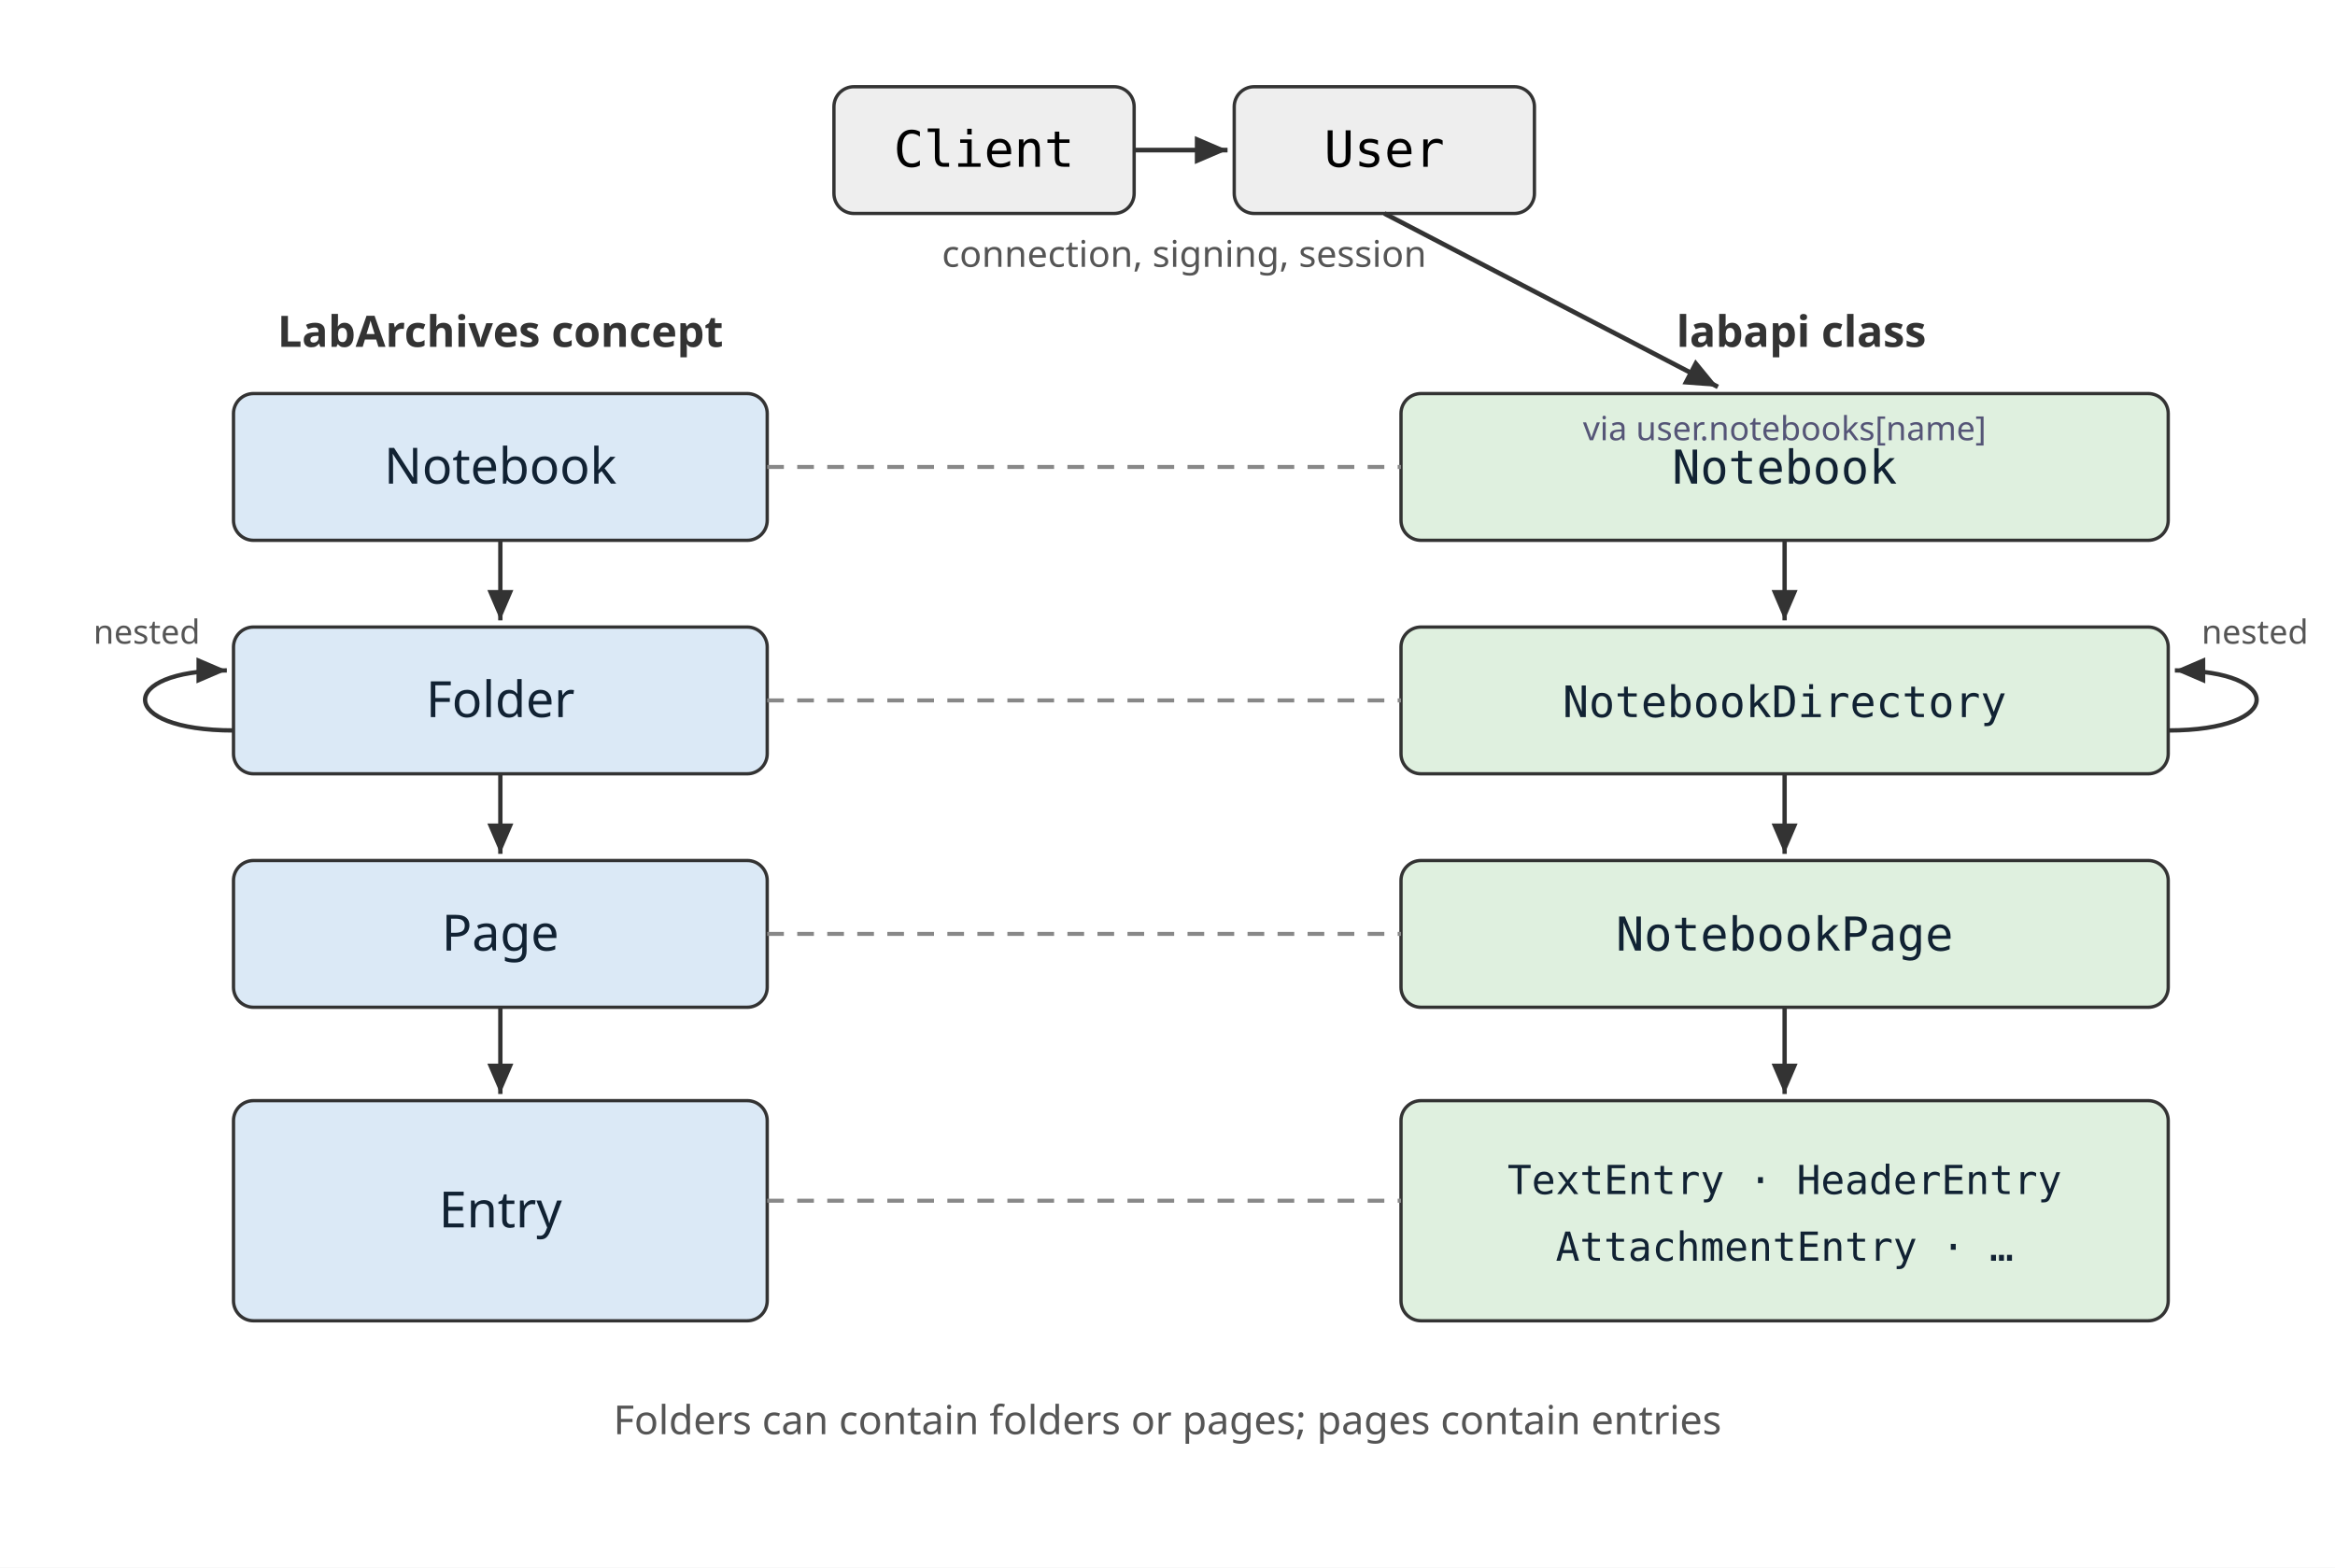
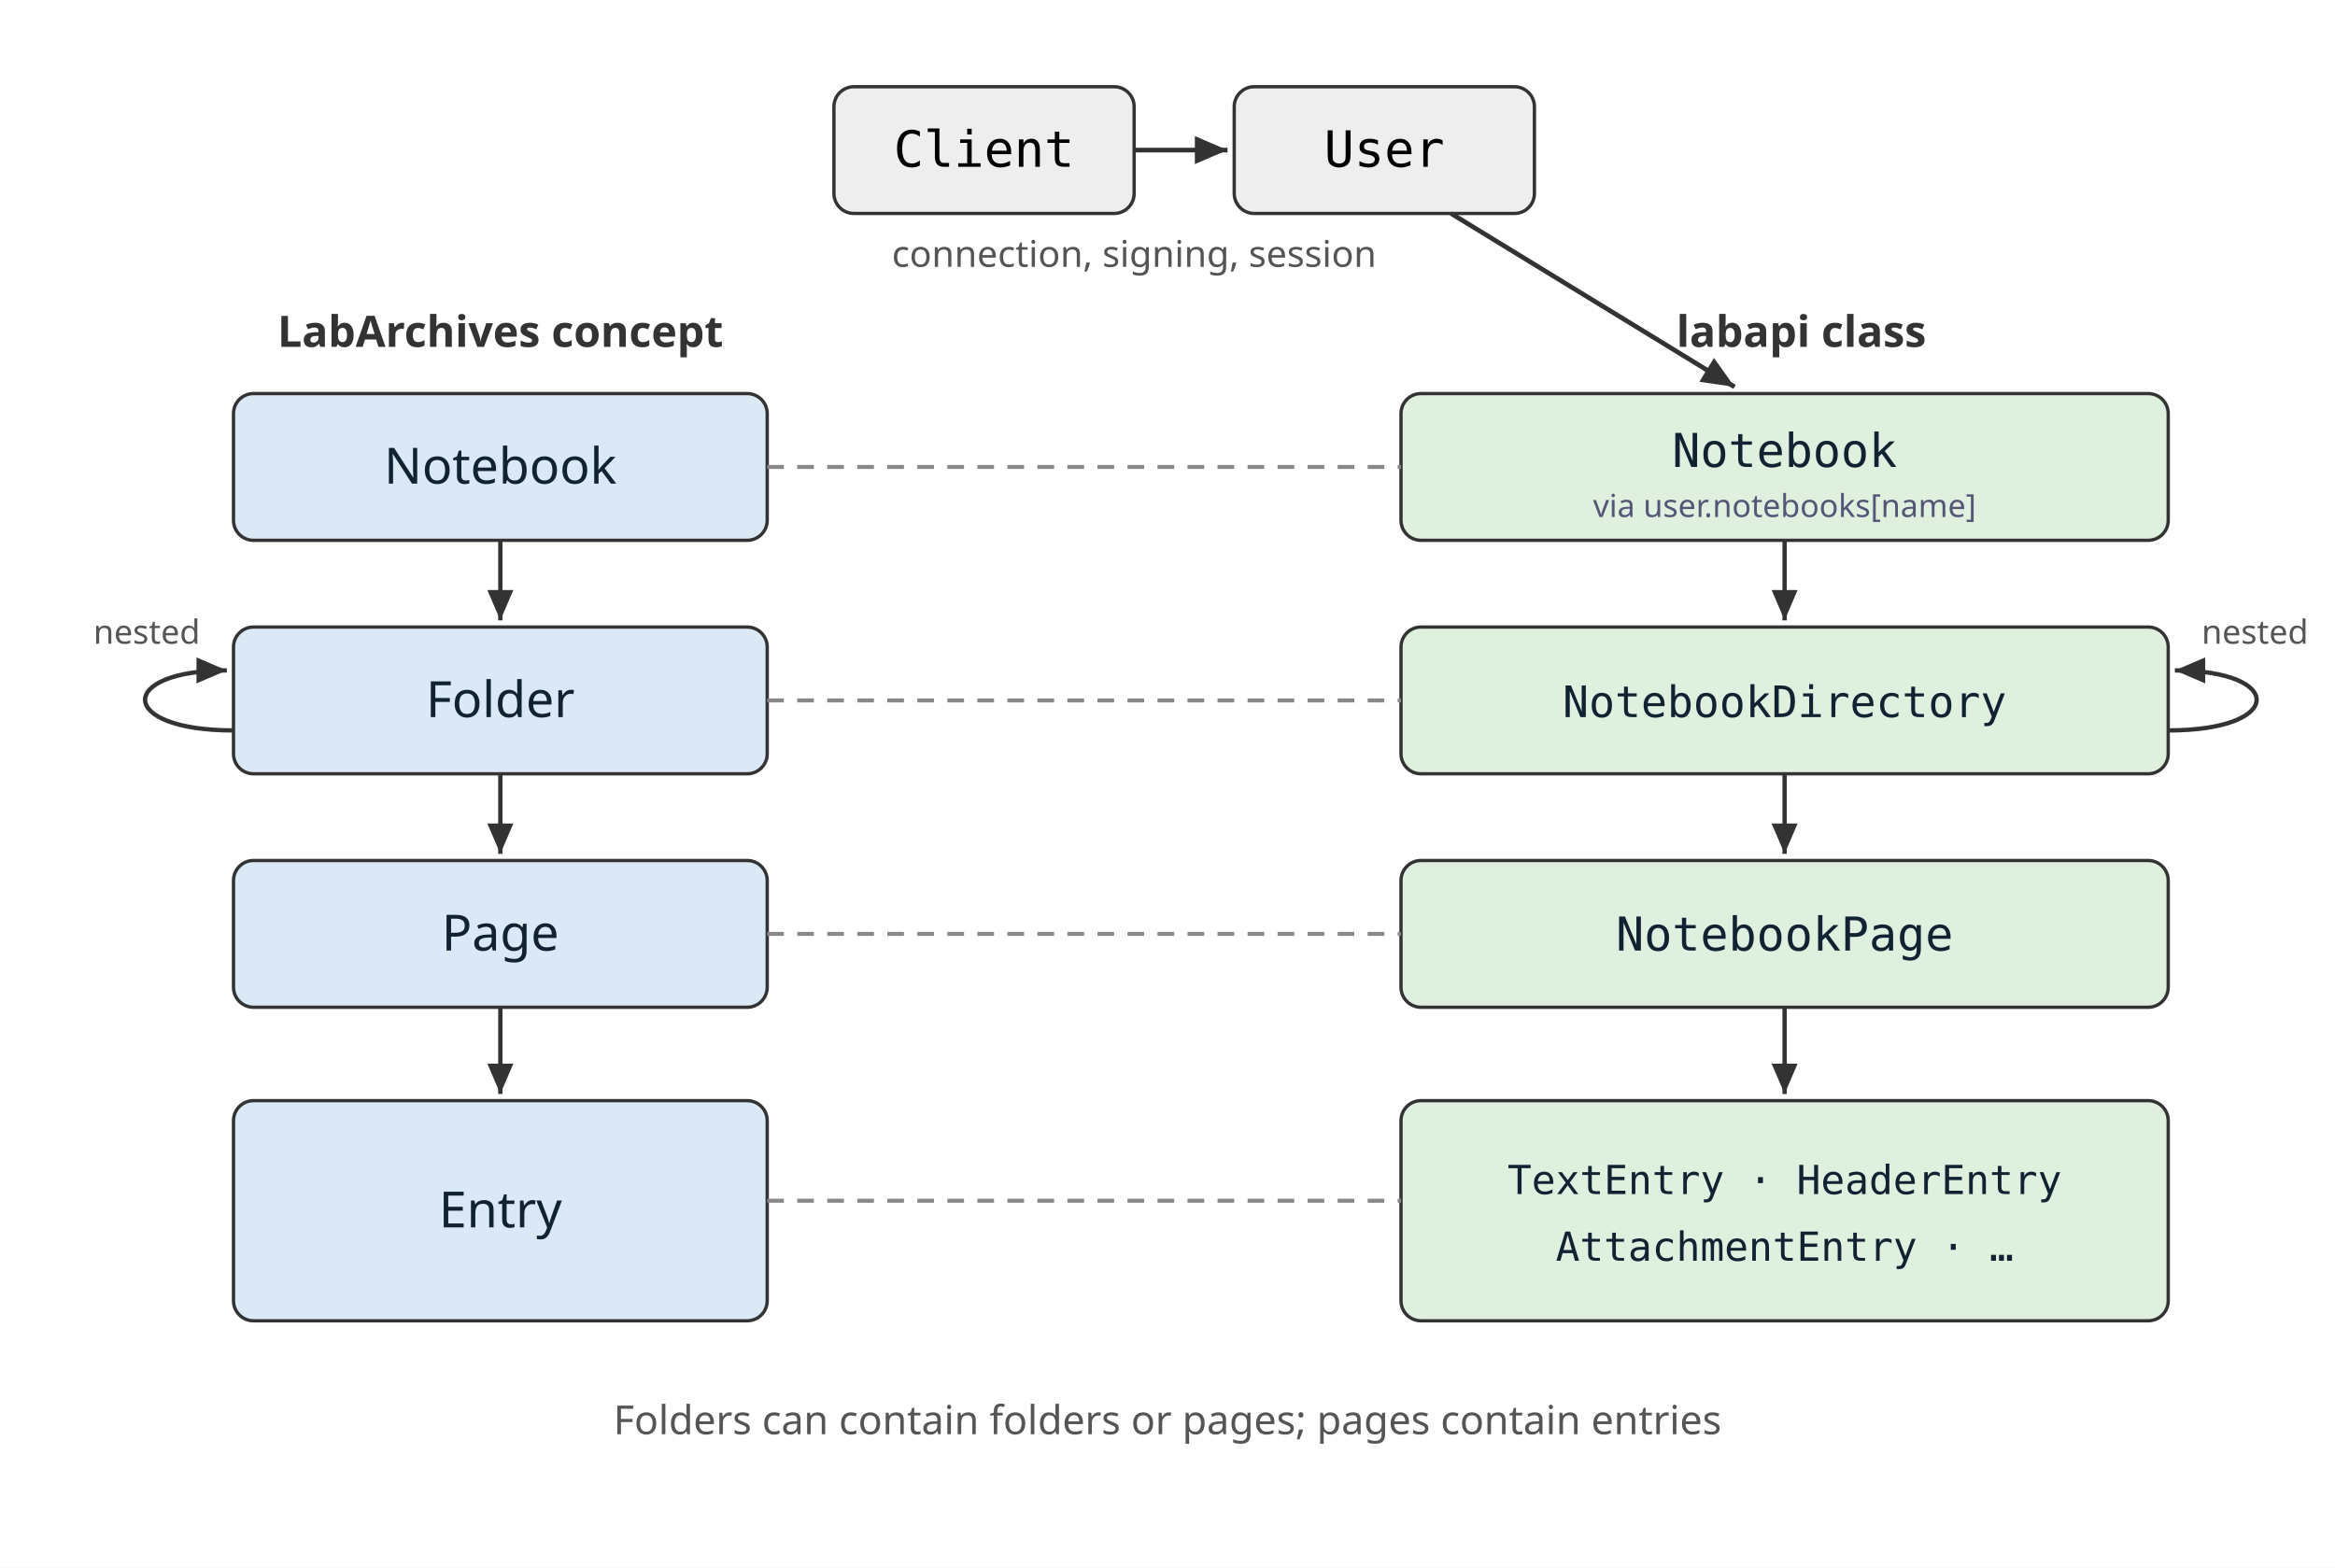
<svg xmlns="http://www.w3.org/2000/svg" viewBox="0 0 700 470" font-family="sans-serif">
  <defs>
    <marker id="arrow" markerWidth="9" markerHeight="9" refX="7" refY="3" orient="auto">
      <path d="M0,0 L7,3 L0,6 Z" fill="#333" />
    </marker>
  </defs>
  <rect x="0" y="0" width="700" height="470" fill="white" />
  <rect x="250" y="26" width="90" height="38" rx="6" fill="#eeeeee" stroke="#333" />
  <text x="295" y="50" text-anchor="middle" font-family="monospace" font-size="15">Client</text>
  <rect x="370" y="26" width="90" height="38" rx="6" fill="#eeeeee" stroke="#333" />
  <text x="415" y="50" text-anchor="middle" font-family="monospace" font-size="15">User</text>
  <line x1="340" y1="45" x2="368" y2="45" stroke="#333" stroke-width="1.4" marker-end="url(#arrow)" />
-   <text x="355" y="80" text-anchor="middle" font-size="11" fill="#555">connection, signing, session</text>
-   <line x1="415" y1="64" x2="515" y2="116" stroke="#333" stroke-width="1.4" marker-end="url(#arrow)" />
+   <text x="340" y="80" text-anchor="middle" font-size="11" fill="#555">connection, signing, session</text>
+   <line x1="435" y1="64" x2="520" y2="116" stroke="#333" stroke-width="1.4" marker-end="url(#arrow)" />
  <text x="150" y="104" text-anchor="middle" font-size="13" font-weight="bold" fill="#333">LabArchives concept</text>
  <text x="540" y="104" text-anchor="middle" font-size="13" font-weight="bold" fill="#333">labapi class</text>
  <g fill="#dbe9f6" stroke="#333">
    <rect x="70" y="118" width="160" height="44" rx="6" />
    <rect x="70" y="188" width="160" height="44" rx="6" />
    <rect x="70" y="258" width="160" height="44" rx="6" />
    <rect x="70" y="330" width="160" height="66" rx="6" />
  </g>
  <g text-anchor="middle" font-size="15" fill="#123">
    <text x="150" y="145">Notebook</text>
    <text x="150" y="215">Folder</text>
    <text x="150" y="285">Page</text>
    <text x="150" y="368">Entry</text>
  </g>
  <g fill="#dff0df" stroke="#333">
    <rect x="420" y="118" width="230" height="44" rx="6" />
    <rect x="420" y="188" width="230" height="44" rx="6" />
    <rect x="420" y="258" width="230" height="44" rx="6" />
    <rect x="420" y="330" width="230" height="66" rx="6" />
  </g>
  <g text-anchor="middle" font-family="monospace" fill="#123">
-     <text x="535" y="145" font-size="14">Notebook</text>
+     <text x="535" y="140" font-size="14">Notebook</text>
    <text x="535" y="215" font-size="13">NotebookDirectory</text>
    <text x="535" y="285" font-size="14">NotebookPage</text>
    <text x="535" y="358" font-size="12">TextEntry · HeaderEntry</text>
    <text x="535" y="378" font-size="12">AttachmentEntry · …</text>
  </g>
-   <text x="535" y="132" text-anchor="middle" font-size="10" fill="#557" font-family="sans-serif">via user.notebooks[name]</text>
+   <text x="535" y="155" text-anchor="middle" font-size="9.5" fill="#557" font-family="sans-serif">via user.notebooks[name]</text>
  <g stroke="#333" stroke-width="1.3">
    <line x1="150" y1="162" x2="150" y2="186" marker-end="url(#arrow)" />
    <line x1="150" y1="232" x2="150" y2="256" marker-end="url(#arrow)" />
    <line x1="150" y1="302" x2="150" y2="328" marker-end="url(#arrow)" />
    <path d="M70,219 C35,219 35,201 68,201" fill="none" marker-end="url(#arrow)" />
  </g>
  <g stroke="#333" stroke-width="1.3">
    <line x1="535" y1="162" x2="535" y2="186" marker-end="url(#arrow)" />
    <line x1="535" y1="232" x2="535" y2="256" marker-end="url(#arrow)" />
    <line x1="535" y1="302" x2="535" y2="328" marker-end="url(#arrow)" />
    <path d="M650,219 C685,219 685,201 652,201" fill="none" marker-end="url(#arrow)" />
  </g>
  <text x="44" y="193" text-anchor="middle" font-size="10" fill="#555">nested</text>
  <text x="676" y="193" text-anchor="middle" font-size="10" fill="#555">nested</text>
  <g stroke="#888" stroke-width="1.2" stroke-dasharray="5,4">
    <line x1="230" y1="140" x2="420" y2="140" />
    <line x1="230" y1="210" x2="420" y2="210" />
    <line x1="230" y1="280" x2="420" y2="280" />
    <line x1="230" y1="360" x2="420" y2="360" />
  </g>
  <text x="350" y="430" text-anchor="middle" font-size="12" fill="#555">Folders can contain folders or pages; pages contain entries</text>
</svg>
